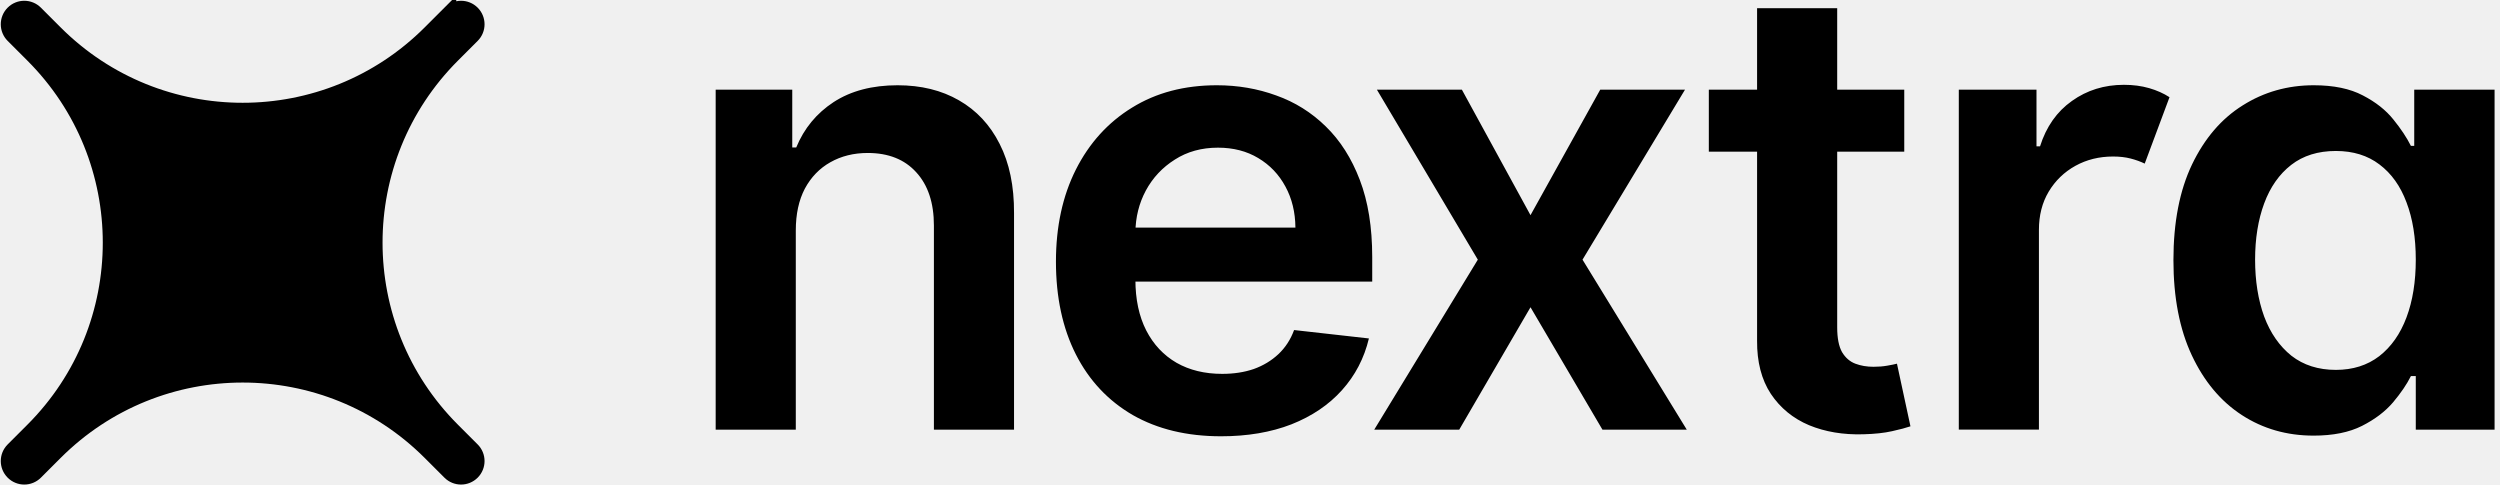
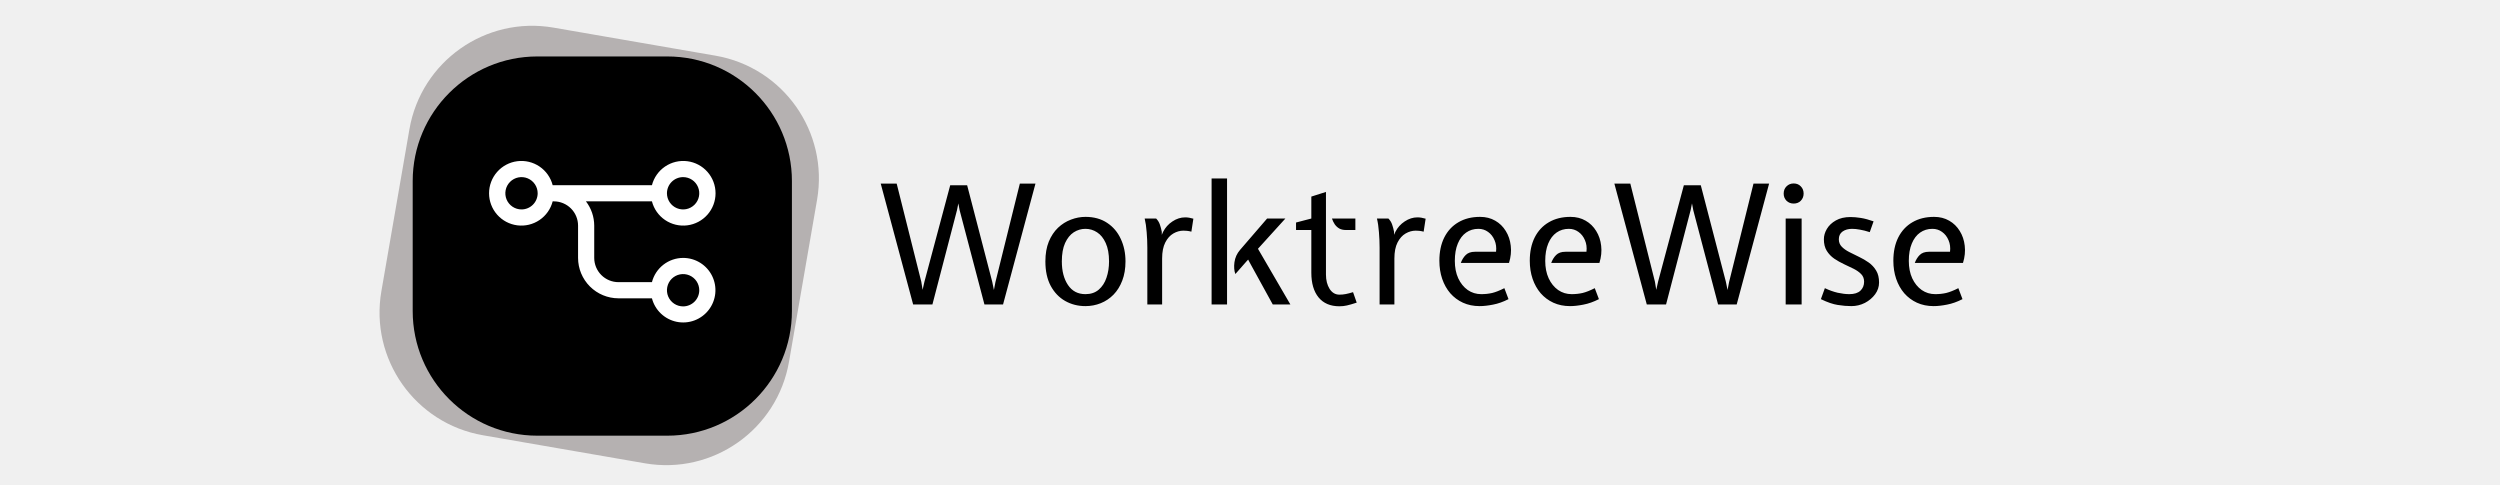
- <svg xmlns="http://www.w3.org/2000/svg" viewBox="0 0 361 70" fill="currentColor" stroke="currentColor" stroke-width="2">
-   <path d="M114.913 33.276v28.764h-11.57V12.95h11.059v8.342h.575c1.129-2.748 2.93-4.933 5.401-6.552 2.493-1.619 5.572-2.429 9.237-2.429 3.388 0 6.339.724 8.853 2.173 2.535 1.449 4.496 3.548 5.88 6.296 1.407 2.749 2.099 6.083 2.078 10.004v31.257h-11.57V32.573c0-3.281-.852-5.849-2.557-7.702-1.683-1.854-4.016-2.781-6.999-2.781-2.024 0-3.824.448-5.401 1.342-1.556.874-2.781 2.141-3.676 3.803-.873 1.662-1.31 3.675-1.31 6.04Zm61.407 29.723c-4.922 0-9.172-1.023-12.752-3.068-3.558-2.067-6.296-4.986-8.214-8.757-1.917-3.793-2.876-8.256-2.876-13.391 0-5.05.959-9.482 2.876-13.295 1.939-3.835 4.645-6.818 8.118-8.949 3.473-2.152 7.553-3.228 12.241-3.228 3.026 0 5.881.49 8.565 1.47 2.706.959 5.093 2.45 7.159 4.474 2.088 2.024 3.729 4.602 4.922 7.734 1.193 3.111 1.79 6.818 1.79 11.122v3.548h-40.238v-7.798h29.148c-.021-2.216-.501-4.187-1.438-5.913-.938-1.747-2.248-3.122-3.931-4.123-1.662-1.001-3.601-1.502-5.817-1.502-2.365 0-4.443.575-6.232 1.726-1.79 1.129-3.186 2.621-4.187 4.474-.98 1.832-1.481 3.846-1.502 6.04v6.808c0 2.855.522 5.305 1.566 7.351 1.044 2.024 2.503 3.58 4.378 4.666 1.875 1.065 4.07 1.598 6.584 1.598 1.683 0 3.207-.234 4.57-.703 1.364-.49 2.546-1.204 3.548-2.141 1.001-.938 1.758-2.099 2.269-3.484l10.803 1.214c-.682 2.855-1.982 5.348-3.9 7.479-1.896 2.109-4.325 3.75-7.286 4.922-2.962 1.151-6.35 1.726-10.164 1.726Zm34.777-50.05 9.908 18.122 10.067-18.122h12.241l-14.798 24.546 15.054 24.545h-12.177l-10.387-17.674-10.291 17.674h-12.273l14.957-24.545-14.574-24.546h12.273Zm63.878 0v8.949h-28.221v-8.949h28.221ZM253.722 1.188h11.569V47.275c0 1.555.235 2.749.704 3.579.49.81 1.129 1.364 1.917 1.662s1.662.447 2.621.447c.724 0 1.385-.053 1.981-.16.618-.106 1.087-.202 1.407-.288l1.949 9.045c-.618.213-1.502.448-2.652.703-1.13.256-2.515.405-4.155.448-2.898.085-5.508-.352-7.831-1.31-2.322-.98-4.165-2.493-5.529-4.538-1.342-2.046-2.003-4.602-1.981-7.67V1.188Zm29.129 60.852V12.95h11.218v8.182h.512c.895-2.834 2.429-5.018 4.602-6.552 2.173-1.555 4.677-2.333 7.511-2.333 1.321 0 2.535.16 3.643.479 1.108.32 2.088.756 2.94 1.31l-3.579 9.588c-.618-.298-1.3-.543-2.046-.735-.745-.192-1.587-.288-2.524-.288-2.003 0-3.814.447-5.434 1.342-1.619.895-2.908 2.141-3.867 3.739-.937 1.577-1.406 3.409-1.406 5.497v28.86h-11.57Zm51.222.863c-3.856 0-7.308-.991-10.355-2.972-3.047-1.982-5.454-4.858-7.223-8.629-1.768-3.771-2.652-8.352-2.652-13.743 0-5.455.894-10.057 2.684-13.807 1.811-3.771 4.251-6.616 7.319-8.533 3.068-1.939 6.488-2.908 10.259-2.908 2.877 0 5.242.49 7.095 1.47 1.854.959 3.324 2.12 4.411 3.484 1.087 1.342 1.928 2.61 2.525 3.803h.479v-8.118h11.602v49.091h-11.378v-7.734h-.703c-.597 1.193-1.46 2.461-2.589 3.803-1.129 1.321-2.621 2.45-4.474 3.388-1.854.938-4.187 1.406-7 1.406Zm3.228-9.492c2.451 0 4.539-.66 6.265-1.982 1.725-1.342 3.036-3.207 3.931-5.593s1.342-5.167 1.342-8.342c0-3.175-.447-5.934-1.342-8.278-.874-2.344-2.174-4.165-3.9-5.465-1.704-1.3-3.803-1.95-6.296-1.95-2.578 0-4.73.671-6.456 2.014s-3.025 3.196-3.899 5.561c-.873 2.365-1.31 5.071-1.31 8.118 0 3.068.437 5.806 1.31 8.214.895 2.386 2.205 4.272 3.931 5.657 1.747 1.364 3.889 2.046 6.424 2.046Z" stroke="none" />
-   <path d="m64.883 1.813-2.846 2.846C47.127 19.569 22.954 19.569 8.045 4.66L5.198 1.813c-.935-.935-2.45-.935-3.385 0-.935.935-.935 2.45 0 3.385L4.66 8.045c14.909 14.91 14.909 39.083 0 53.992l-2.846 2.846c-.935.935-.935 2.45 0 3.385.935.935 2.45.935 3.385 0l2.846-2.846c14.91-14.909 39.083-14.909 53.992 0l2.846 2.846c.935.935 2.45.935 3.385 0 .935-.935.935-2.45 0-3.385l-2.846-2.846c-14.909-14.909-14.909-39.083 0-53.992l2.846-2.846c.935-.935.935-2.45 0-3.385-.935-.935-2.45-.935-3.385 0Z" />
-   <style>
-     @media (prefers-color-scheme: dark) {
-       svg {
-         fill: #fff;
-         stroke: #fff;
-       }
-     }
-   </style>
+ <svg xmlns="http://www.w3.org/2000/svg" width="361" height="70" viewBox="0 0 257 70" fill="none">
+   <path d="M7.122 18.653C8.819 8.858 18.135 2.293 27.93 3.989L51.32 8.04C61.116 9.736 67.681 19.052 65.985 28.847L61.934 52.238C60.237 62.033 50.922 68.599 41.126 66.902L17.736 62.851C7.941 61.155 1.375 51.839 3.072 42.044L7.122 18.653Z" fill="#B5B1B1" />
+   <path d="M7.593 26.151C7.593 16.21 15.651 8.152 25.593 8.152H44.353C54.294 8.152 62.353 16.21 62.353 26.151V44.912C62.353 54.853 54.294 62.912 44.353 62.912H25.593C15.651 62.912 7.593 54.853 7.593 44.912V26.151Z" fill="black" />
+   <path d="M46.64 37.243C45.608 37.246 44.607 37.591 43.792 38.225C42.978 38.858 42.396 39.744 42.139 40.743H37.306C36.378 40.742 35.488 40.373 34.832 39.717C34.176 39.061 33.807 38.171 33.806 37.243V32.576C33.801 31.309 33.381 30.08 32.609 29.076H42.139C42.423 30.175 43.098 31.134 44.038 31.771C44.979 32.409 46.119 32.682 47.246 32.539C48.373 32.395 49.409 31.846 50.16 30.994C50.911 30.142 51.325 29.045 51.325 27.909C51.325 26.773 50.911 25.676 50.16 24.824C49.409 23.971 48.373 23.422 47.246 23.279C46.119 23.136 44.979 23.409 44.038 24.046C43.098 24.684 42.423 25.642 42.139 26.742H27.806C27.522 25.642 26.847 24.684 25.907 24.046C24.967 23.409 23.826 23.136 22.7 23.279C21.573 23.422 20.537 23.971 19.786 24.824C19.035 25.676 18.62 26.773 18.62 27.909C18.62 29.045 19.035 30.142 19.786 30.994C20.537 31.846 21.573 32.395 22.7 32.539C23.826 32.682 24.967 32.409 25.907 31.771C26.847 31.134 27.522 30.175 27.806 29.076H27.972C28.9 29.076 29.79 29.446 30.446 30.102C31.102 30.758 31.471 31.648 31.472 32.576V37.243C31.474 38.79 32.09 40.272 33.183 41.366C34.277 42.46 35.76 43.075 37.306 43.077H42.139C42.358 43.92 42.81 44.685 43.443 45.285C44.075 45.885 44.863 46.295 45.717 46.469C46.571 46.643 47.457 46.575 48.274 46.271C49.091 45.967 49.806 45.44 50.338 44.75C50.871 44.06 51.199 43.234 51.286 42.367C51.373 41.5 51.214 40.626 50.829 39.844C50.444 39.062 49.847 38.404 49.107 37.944C48.367 37.484 47.512 37.241 46.64 37.243ZM46.64 25.575C47.102 25.575 47.553 25.712 47.937 25.968C48.321 26.225 48.62 26.589 48.796 27.016C48.973 27.442 49.019 27.911 48.929 28.364C48.839 28.817 48.617 29.233 48.29 29.559C47.964 29.885 47.548 30.108 47.096 30.198C46.643 30.288 46.174 30.241 45.747 30.065C45.321 29.888 44.956 29.589 44.7 29.205C44.444 28.822 44.307 28.37 44.307 27.909C44.307 27.29 44.553 26.697 44.991 26.259C45.428 25.822 46.022 25.576 46.64 25.575ZM23.305 30.242C22.843 30.242 22.392 30.105 22.009 29.849C21.625 29.593 21.326 29.228 21.149 28.802C20.973 28.375 20.926 27.906 21.016 27.453C21.106 27.001 21.329 26.585 21.655 26.259C21.981 25.932 22.397 25.71 22.85 25.62C23.302 25.53 23.772 25.576 24.198 25.753C24.624 25.93 24.989 26.229 25.245 26.612C25.502 26.996 25.639 27.447 25.639 27.909C25.638 28.527 25.392 29.121 24.954 29.558C24.517 29.996 23.924 30.242 23.305 30.242ZM46.64 44.243C46.179 44.243 45.728 44.107 45.344 43.85C44.96 43.594 44.661 43.229 44.484 42.803C44.308 42.377 44.262 41.907 44.352 41.455C44.442 41.002 44.664 40.586 44.99 40.26C45.317 39.934 45.733 39.711 46.185 39.621C46.638 39.531 47.107 39.578 47.533 39.754C47.96 39.931 48.324 40.23 48.581 40.614C48.837 40.997 48.974 41.449 48.974 41.91C48.973 42.529 48.727 43.122 48.289 43.559C47.852 43.996 47.259 44.243 46.64 44.243Z" fill="white" />
+   <path d="M79.857 43.964L75.177 26.515H77.481L81.033 40.675L81.225 41.852L81.489 40.675L85.209 26.756H87.657L91.281 40.7L91.521 41.876L91.737 40.748L95.265 26.515H97.521L92.841 43.964H90.153L86.577 30.38L86.385 29.372L86.193 30.331L82.641 43.964H79.857ZM104.737 44.203C103.665 44.203 102.689 43.956 101.809 43.459C100.937 42.964 100.241 42.236 99.721 41.276C99.209 40.316 98.953 39.139 98.953 37.748C98.953 36.651 99.117 35.7 99.445 34.892C99.781 34.084 100.225 33.416 100.777 32.888C101.337 32.359 101.961 31.968 102.649 31.712C103.337 31.448 104.033 31.316 104.737 31.316C105.961 31.316 107.005 31.604 107.869 32.179C108.733 32.748 109.389 33.52 109.837 34.495C110.293 35.464 110.521 36.547 110.521 37.748C110.521 38.788 110.365 39.712 110.053 40.52C109.749 41.319 109.329 41.995 108.793 42.547C108.257 43.092 107.641 43.504 106.945 43.783C106.249 44.063 105.513 44.203 104.737 44.203ZM104.737 42.475C105.513 42.475 106.153 42.26 106.657 41.828C107.161 41.395 107.533 40.824 107.773 40.111C108.021 39.392 108.145 38.603 108.145 37.748C108.145 36.675 107.985 35.791 107.665 35.096C107.353 34.4 106.937 33.883 106.417 33.547C105.905 33.212 105.345 33.044 104.737 33.044C104.129 33.044 103.565 33.212 103.045 33.547C102.533 33.883 102.117 34.4 101.797 35.096C101.485 35.791 101.329 36.675 101.329 37.748C101.329 39.139 101.625 40.276 102.217 41.156C102.809 42.035 103.649 42.475 104.737 42.475ZM113.675 43.964V35.755C113.675 35.02 113.643 34.276 113.579 33.523C113.523 32.772 113.427 32.115 113.291 31.555H114.947C115.203 31.82 115.383 32.111 115.487 32.431C115.599 32.743 115.691 33.092 115.763 33.475V33.907L115.955 33.475C116.267 32.859 116.715 32.359 117.299 31.976C117.883 31.584 118.499 31.387 119.147 31.387C119.331 31.387 119.519 31.404 119.711 31.436C119.903 31.468 120.107 31.515 120.323 31.579L120.035 33.452C119.787 33.388 119.567 33.347 119.375 33.331C119.191 33.316 119.027 33.307 118.883 33.307C118.387 33.307 117.903 33.444 117.431 33.715C116.959 33.987 116.571 34.419 116.267 35.011C115.963 35.603 115.811 36.38 115.811 37.34V43.964H113.675ZM131.786 43.964L128.474 37.94L128.234 37.483L127.946 37.795L126.386 39.572C126.21 39.099 126.166 38.532 126.254 37.867C126.35 37.196 126.618 36.603 127.058 36.092L130.97 31.555H133.61L129.65 35.923L134.33 43.964H131.786ZM122.954 43.964V25.771H125.186V43.964H122.954ZM141.412 44.227C140.108 44.227 139.104 43.8 138.4 42.944C137.704 42.087 137.356 40.9 137.356 39.38V33.212H135.148V32.132L137.356 31.555V28.387L139.468 27.715V39.644C139.468 40.468 139.644 41.16 139.996 41.719C140.356 42.272 140.828 42.547 141.412 42.547C141.724 42.547 142.024 42.52 142.312 42.464C142.608 42.407 142.964 42.316 143.38 42.188L143.908 43.7C143.3 43.9 142.828 44.035 142.492 44.108C142.156 44.188 141.796 44.227 141.412 44.227ZM142.348 33.212C141.972 33.212 141.652 33.139 141.388 32.995C141.132 32.843 140.916 32.644 140.74 32.395C140.572 32.139 140.436 31.86 140.332 31.555H143.716V33.212H142.348ZM147.214 43.964V35.755C147.214 35.02 147.182 34.276 147.118 33.523C147.062 32.772 146.966 32.115 146.83 31.555H148.486C148.742 31.82 148.922 32.111 149.026 32.431C149.138 32.743 149.23 33.092 149.302 33.475V33.907L149.494 33.475C149.806 32.859 150.254 32.359 150.838 31.976C151.422 31.584 152.038 31.387 152.686 31.387C152.87 31.387 153.058 31.404 153.25 31.436C153.442 31.468 153.646 31.515 153.862 31.579L153.574 33.452C153.326 33.388 153.106 33.347 152.914 33.331C152.73 33.316 152.566 33.307 152.422 33.307C151.926 33.307 151.442 33.444 150.97 33.715C150.498 33.987 150.11 34.419 149.806 35.011C149.502 35.603 149.35 36.38 149.35 37.34V43.964H147.214ZM161.653 44.203C160.773 44.203 159.973 44.039 159.253 43.712C158.541 43.383 157.929 42.928 157.417 42.343C156.913 41.752 156.525 41.059 156.253 40.267C155.981 39.468 155.845 38.596 155.845 37.651C155.845 36.355 156.081 35.236 156.553 34.291C157.033 33.34 157.713 32.608 158.593 32.096C159.473 31.576 160.517 31.316 161.725 31.316C162.549 31.316 163.277 31.5 163.909 31.867C164.541 32.227 165.049 32.724 165.433 33.355C165.825 33.98 166.065 34.691 166.153 35.492C166.249 36.283 166.165 37.108 165.901 37.964H158.941C159.109 37.508 159.345 37.127 159.649 36.824C159.961 36.511 160.405 36.355 160.981 36.355H164.029C164.101 35.739 164.029 35.184 163.813 34.688C163.605 34.184 163.293 33.783 162.877 33.487C162.469 33.191 162.005 33.044 161.485 33.044C160.813 33.044 160.221 33.224 159.709 33.584C159.197 33.944 158.797 34.471 158.509 35.167C158.221 35.855 158.077 36.691 158.077 37.675C158.077 38.627 158.241 39.464 158.569 40.184C158.905 40.904 159.361 41.468 159.937 41.876C160.513 42.276 161.165 42.475 161.893 42.475C162.445 42.475 162.969 42.419 163.465 42.307C163.961 42.188 164.549 41.956 165.229 41.611L165.829 43.196C165.061 43.587 164.317 43.852 163.597 43.987C162.877 44.132 162.229 44.203 161.653 44.203ZM174.708 44.203C173.828 44.203 173.028 44.039 172.308 43.712C171.596 43.383 170.984 42.928 170.472 42.343C169.968 41.752 169.58 41.059 169.308 40.267C169.036 39.468 168.9 38.596 168.9 37.651C168.9 36.355 169.136 35.236 169.608 34.291C170.088 33.34 170.768 32.608 171.648 32.096C172.528 31.576 173.572 31.316 174.78 31.316C175.604 31.316 176.332 31.5 176.964 31.867C177.596 32.227 178.104 32.724 178.488 33.355C178.88 33.98 179.12 34.691 179.208 35.492C179.304 36.283 179.22 37.108 178.956 37.964H171.996C172.164 37.508 172.4 37.127 172.704 36.824C173.016 36.511 173.46 36.355 174.036 36.355H177.084C177.156 35.739 177.084 35.184 176.868 34.688C176.66 34.184 176.348 33.783 175.932 33.487C175.524 33.191 175.06 33.044 174.54 33.044C173.868 33.044 173.276 33.224 172.764 33.584C172.252 33.944 171.852 34.471 171.564 35.167C171.276 35.855 171.132 36.691 171.132 37.675C171.132 38.627 171.296 39.464 171.624 40.184C171.96 40.904 172.416 41.468 172.992 41.876C173.568 42.276 174.22 42.475 174.948 42.475C175.5 42.475 176.024 42.419 176.52 42.307C177.016 42.188 177.604 41.956 178.284 41.611L178.884 43.196C178.116 43.587 177.372 43.852 176.652 43.987C175.932 44.132 175.284 44.203 174.708 44.203ZM185.795 43.964L181.115 26.515H183.419L186.971 40.675L187.163 41.852L187.427 40.675L191.147 26.756H193.595L197.219 40.7L197.459 41.876L197.675 40.748L201.203 26.515H203.459L198.779 43.964H196.091L192.515 30.38L192.323 29.372L192.131 30.331L188.579 43.964H185.795ZM205.851 43.964V31.555H208.155V43.964H205.851ZM207.003 29.395C206.595 29.395 206.251 29.259 205.971 28.988C205.699 28.707 205.563 28.363 205.563 27.956C205.563 27.532 205.699 27.183 205.971 26.912C206.251 26.631 206.595 26.491 207.003 26.491C207.427 26.491 207.771 26.631 208.035 26.912C208.307 27.183 208.443 27.532 208.443 27.956C208.443 28.363 208.307 28.707 208.035 28.988C207.771 29.259 207.427 29.395 207.003 29.395ZM215.328 44.203C214.72 44.203 214.068 44.148 213.372 44.035C212.684 43.931 211.872 43.651 210.936 43.196L211.512 41.611C212.128 41.907 212.744 42.127 213.36 42.272C213.976 42.407 214.536 42.475 215.04 42.475C215.76 42.475 216.296 42.307 216.648 41.971C217 41.636 217.176 41.203 217.176 40.675C217.176 40.236 217.036 39.871 216.756 39.584C216.476 39.295 216.116 39.039 215.676 38.816C215.236 38.592 214.768 38.367 214.272 38.144C213.776 37.911 213.308 37.648 212.868 37.352C212.428 37.047 212.068 36.672 211.788 36.224C211.508 35.776 211.368 35.219 211.368 34.556C211.368 34.044 211.512 33.544 211.8 33.056C212.096 32.559 212.528 32.151 213.096 31.831C213.672 31.503 214.376 31.34 215.208 31.34C215.664 31.34 216.164 31.384 216.708 31.471C217.26 31.559 217.872 31.724 218.544 31.963L217.992 33.523C217.488 33.355 217.02 33.236 216.588 33.163C216.164 33.084 215.784 33.044 215.448 33.044C214.896 33.044 214.436 33.172 214.068 33.428C213.708 33.684 213.528 34.059 213.528 34.556C213.528 34.98 213.668 35.336 213.948 35.623C214.228 35.911 214.588 36.167 215.028 36.392C215.468 36.615 215.936 36.847 216.432 37.087C216.928 37.319 217.396 37.592 217.836 37.904C218.276 38.215 218.636 38.603 218.916 39.068C219.196 39.523 219.336 40.099 219.336 40.795C219.336 41.404 219.148 41.968 218.772 42.487C218.396 42.999 217.904 43.416 217.296 43.736C216.688 44.047 216.032 44.203 215.328 44.203ZM227.208 44.203C226.328 44.203 225.528 44.039 224.808 43.712C224.096 43.383 223.484 42.928 222.972 42.343C222.468 41.752 222.08 41.059 221.808 40.267C221.536 39.468 221.4 38.596 221.4 37.651C221.4 36.355 221.636 35.236 222.108 34.291C222.588 33.34 223.268 32.608 224.148 32.096C225.028 31.576 226.072 31.316 227.28 31.316C228.104 31.316 228.832 31.5 229.464 31.867C230.096 32.227 230.604 32.724 230.988 33.355C231.38 33.98 231.62 34.691 231.708 35.492C231.804 36.283 231.72 37.108 231.456 37.964H224.496C224.664 37.508 224.9 37.127 225.204 36.824C225.516 36.511 225.96 36.355 226.536 36.355H229.584C229.656 35.739 229.584 35.184 229.368 34.688C229.16 34.184 228.848 33.783 228.432 33.487C228.024 33.191 227.56 33.044 227.04 33.044C226.368 33.044 225.776 33.224 225.264 33.584C224.752 33.944 224.352 34.471 224.064 35.167C223.776 35.855 223.632 36.691 223.632 37.675C223.632 38.627 223.796 39.464 224.124 40.184C224.46 40.904 224.916 41.468 225.492 41.876C226.068 42.276 226.72 42.475 227.448 42.475C228 42.475 228.524 42.419 229.02 42.307C229.516 42.188 230.104 41.956 230.784 41.611L231.384 43.196C230.616 43.587 229.872 43.852 229.152 43.987C228.432 44.132 227.784 44.203 227.208 44.203Z" fill="black" />
</svg>
